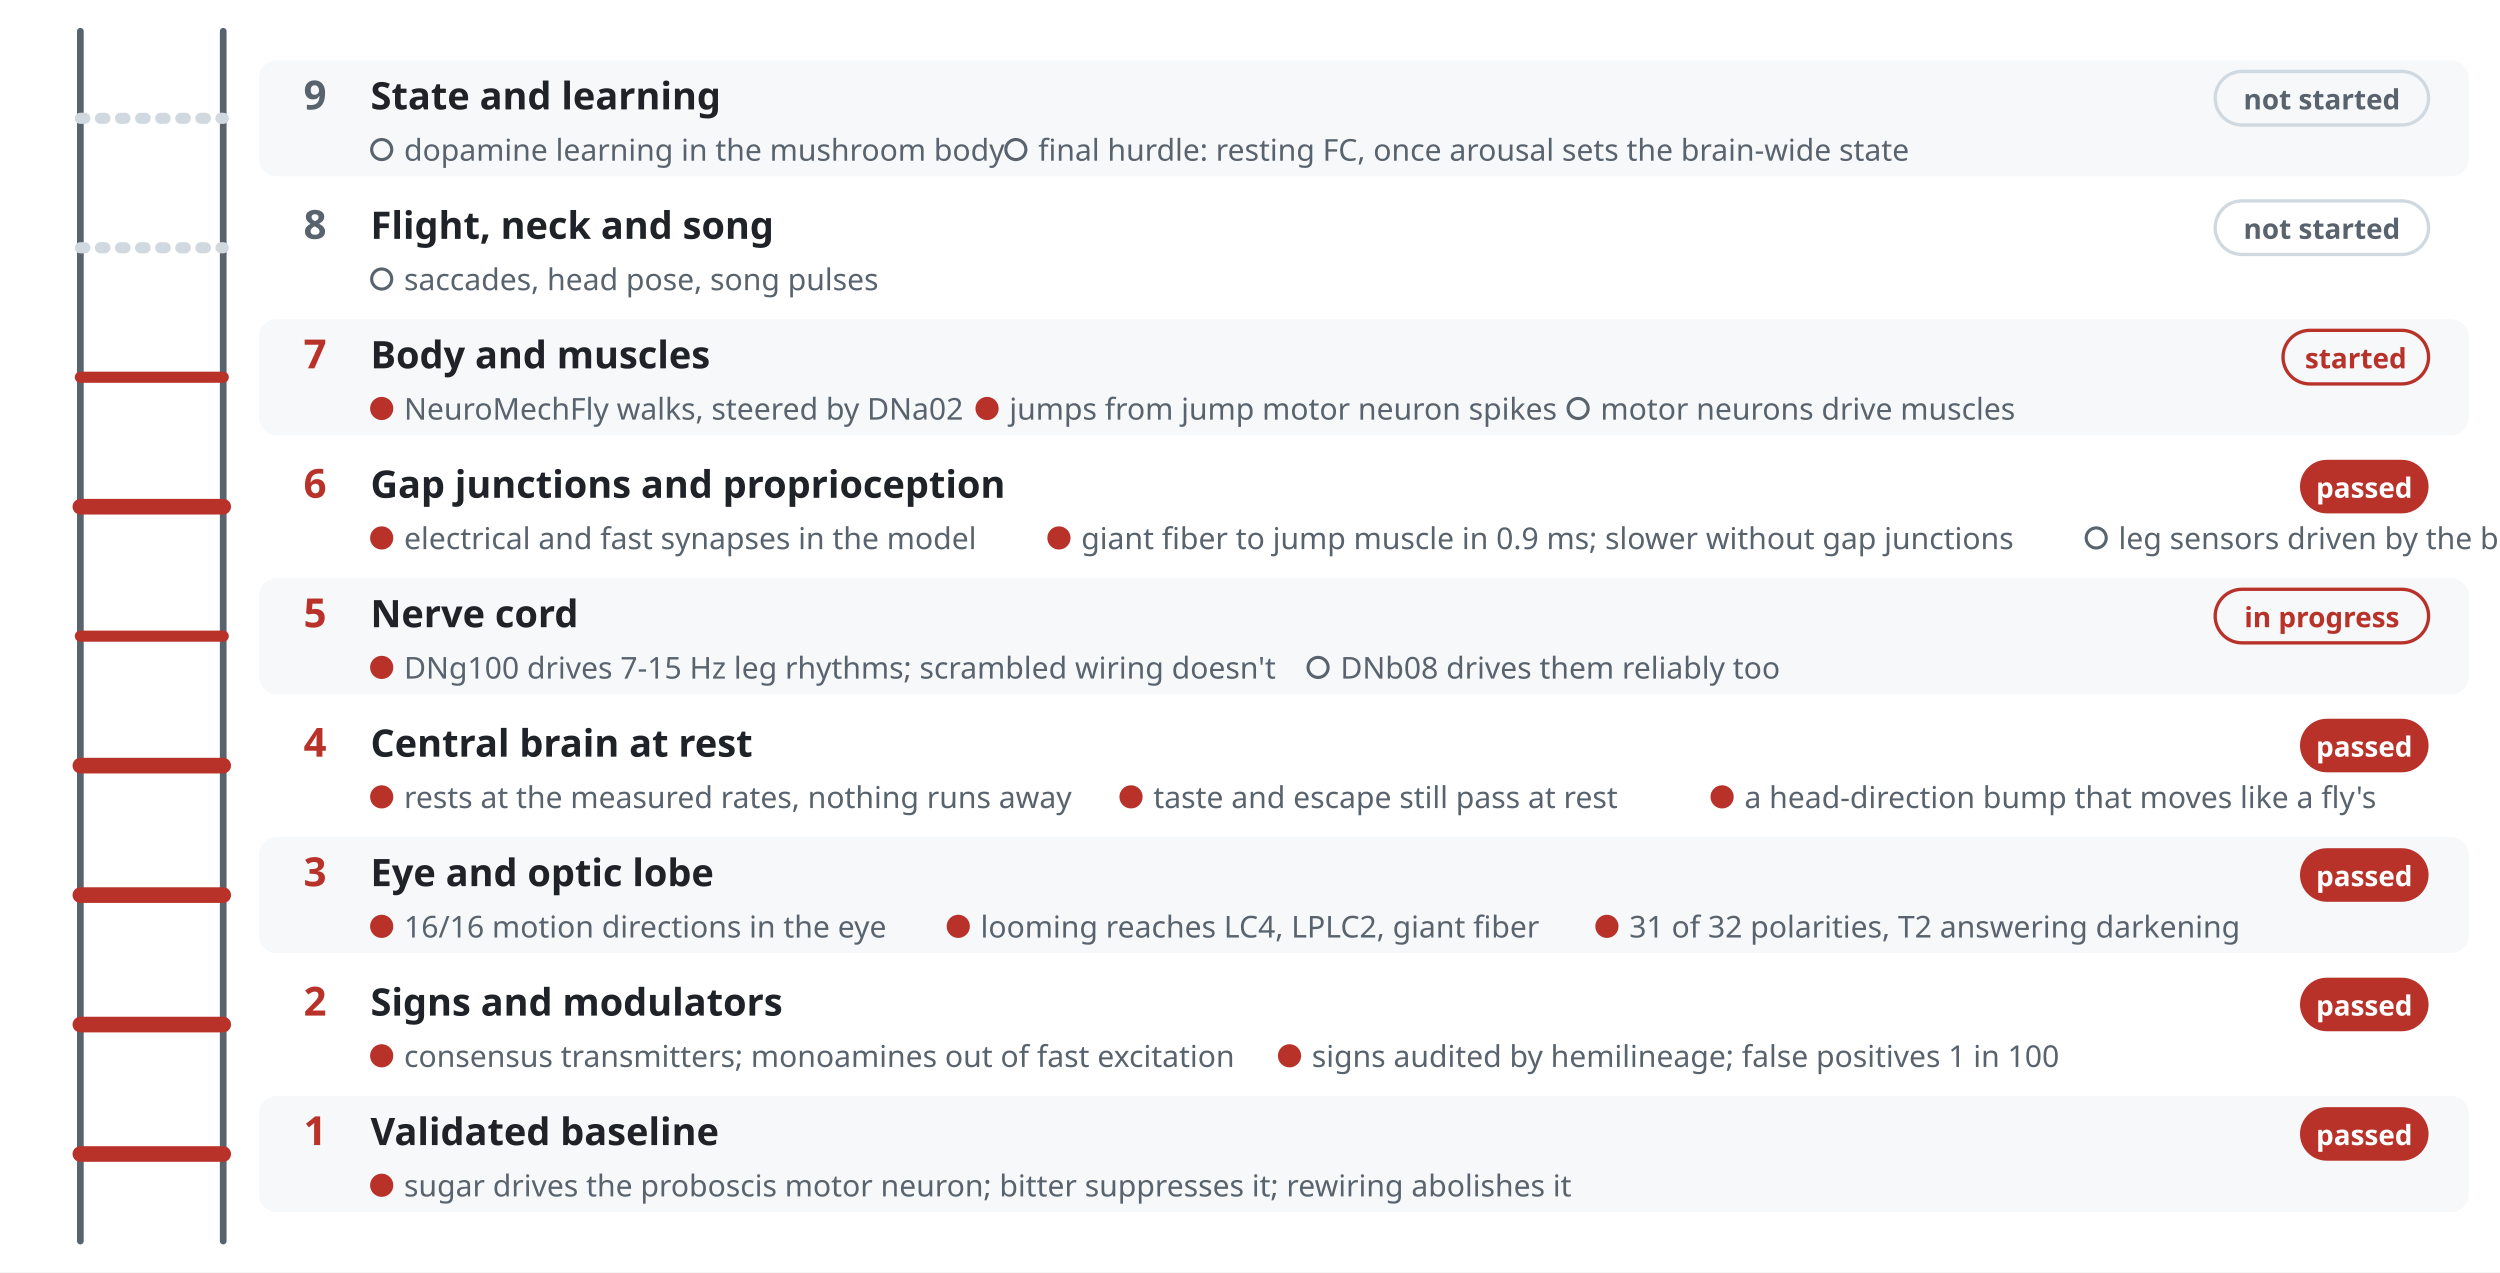
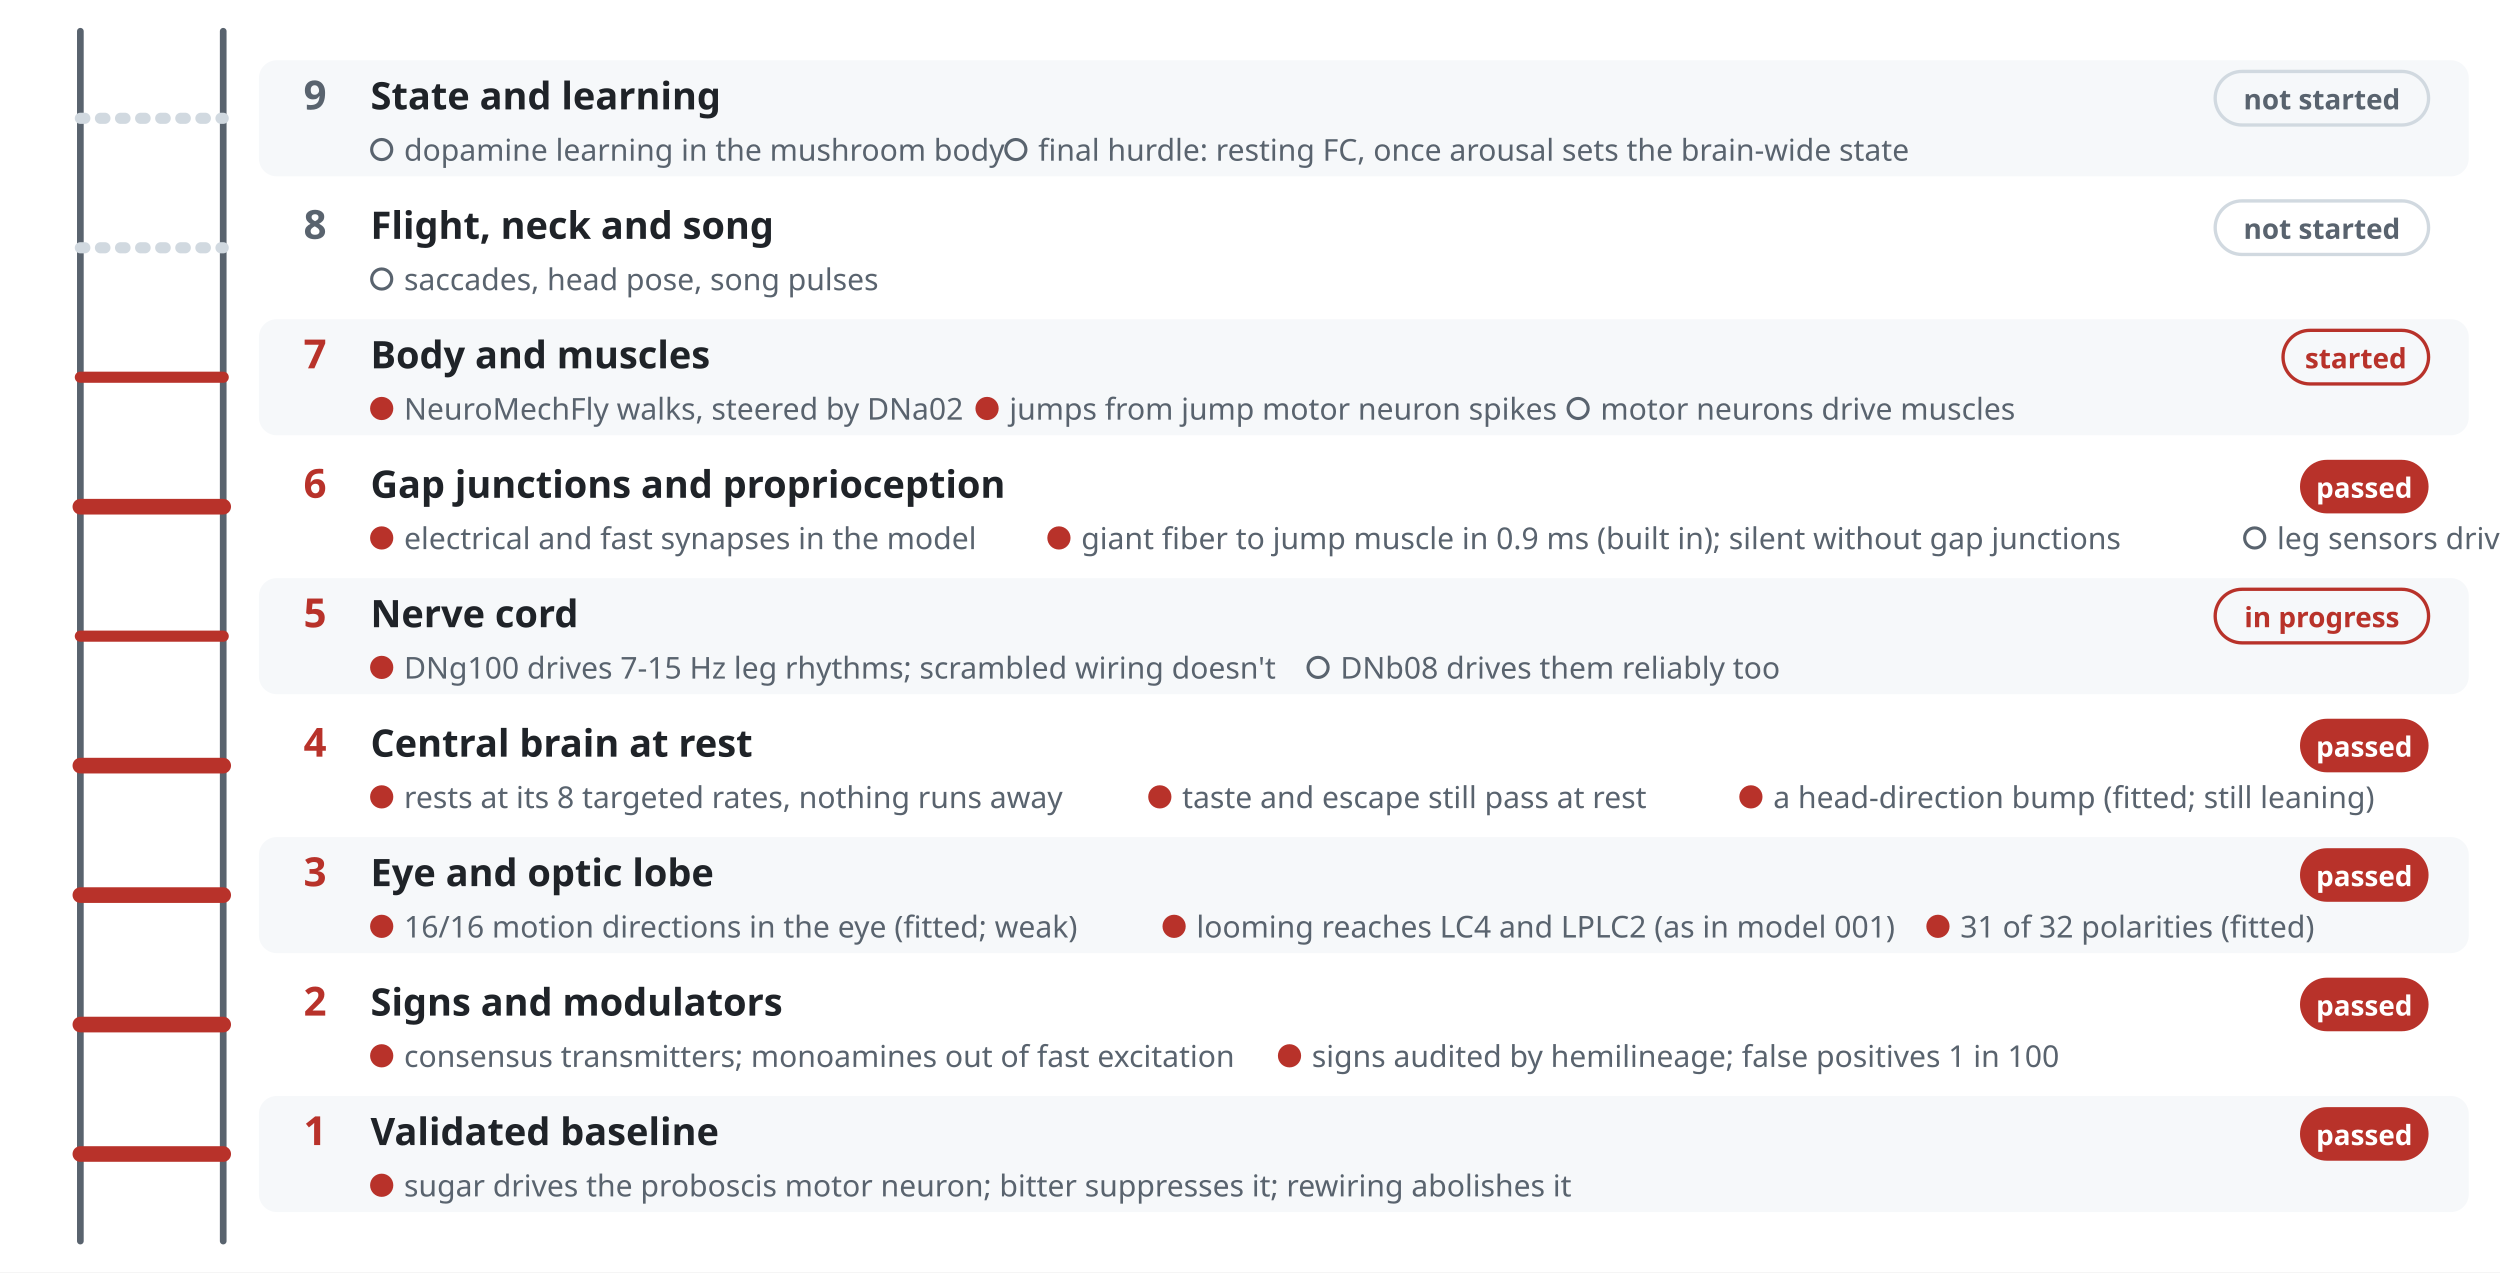
<svg xmlns="http://www.w3.org/2000/svg" width="1120" height="570" viewBox="0 0 1120 570" role="img" aria-labelledby="t">
  <style>
    text { font-family: -apple-system, BlinkMacSystemFont, 'Segoe UI', 'Noto Sans', Helvetica, Arial, sans-serif; }
    .num { font-size: 18px; font-weight: 700; font-variant-numeric: tabular-nums; }
    .name { font-size: 17px; font-weight: 600; fill: #1f2328; }
    .mark { font-size: 13.5px; fill: #59636e; }
    .pill { font-size: 12.5px; font-weight: 600; }
    </style>
  <rect width="1120" height="570" fill="#ffffff" />
  <path d="M36 14V556M100 14V556" stroke="#59636e" stroke-width="3" stroke-linecap="round" />
  <g>
    <rect x="116" y="491.0" width="990" height="52" rx="8" fill="#f6f8fa" />
    <path d="M36 517.0H100" stroke="#b8322a" stroke-width="7" stroke-linecap="round" />
    <text x="136" y="513.0" class="num" fill="#b8322a">1</text>
    <text x="166" y="513.0" class="name">Validated baseline</text>
    <rect x="1030.4" y="496.0" width="57.6" height="24" rx="12" fill="#b8322a" />
    <text x="1059.2" y="513.0" class="pill" fill="#ffffff" text-anchor="middle">passed</text>
    <circle cx="171.0" cy="531.0" r="4.5" fill="#b8322a" stroke="#b8322a" stroke-width="1.4" />
    <text x="181.0" y="536.0" class="mark">sugar drives the proboscis motor neuron; bitter suppresses it; rewiring abolishes it</text>
  </g>
  <g>
    <path d="M36 459.0H100" stroke="#b8322a" stroke-width="7" stroke-linecap="round" />
    <text x="136" y="455.0" class="num" fill="#b8322a">2</text>
    <text x="166" y="455.0" class="name">Signs and modulators</text>
    <rect x="1030.4" y="438.0" width="57.6" height="24" rx="12" fill="#b8322a" />
    <text x="1059.2" y="455.0" class="pill" fill="#ffffff" text-anchor="middle">passed</text>
    <circle cx="171.0" cy="473.0" r="4.5" fill="#b8322a" stroke="#b8322a" stroke-width="1.4" />
    <text x="181.0" y="478.0" class="mark">consensus transmitters; monoamines out of fast excitation</text>
    <circle cx="577.7" cy="473.0" r="4.5" fill="#b8322a" stroke="#b8322a" stroke-width="1.4" />
    <text x="587.7" y="478.0" class="mark">signs audited by hemilineage; false positives 1 in 100</text>
  </g>
  <g>
    <rect x="116" y="375.0" width="990" height="52" rx="8" fill="#f6f8fa" />
    <path d="M36 401.0H100" stroke="#b8322a" stroke-width="7" stroke-linecap="round" />
    <text x="136" y="397.0" class="num" fill="#b8322a">3</text>
    <text x="166" y="397.0" class="name">Eye and optic lobe</text>
    <rect x="1030.4" y="380.0" width="57.6" height="24" rx="12" fill="#b8322a" />
    <text x="1059.2" y="397.0" class="pill" fill="#ffffff" text-anchor="middle">passed</text>
    <circle cx="171.0" cy="415.0" r="4.5" fill="#b8322a" stroke="#b8322a" stroke-width="1.4" />
-     <text x="181.0" y="420.0" class="mark">16/16 motion directions in the eye</text>
-     <circle cx="429.3" cy="415.0" r="4.5" fill="#b8322a" stroke="#b8322a" stroke-width="1.4" />
-     <text x="439.3" y="420.0" class="mark">looming reaches LC4, LPLC2, giant fiber</text>
-     <circle cx="719.9" cy="415.0" r="4.5" fill="#b8322a" stroke="#b8322a" stroke-width="1.4" />
-     <text x="729.9" y="420.0" class="mark">31 of 32 polarities, T2 answering darkening</text>
+     <text x="181.0" y="420.0" class="mark">16/16 motion directions in the eye (fitted; weak)</text>
+     <circle cx="526.0" cy="415.0" r="4.5" fill="#b8322a" stroke="#b8322a" stroke-width="1.4" />
+     <text x="536.0" y="420.0" class="mark">looming reaches LC4 and LPLC2 (as in model 001)</text>
+     <circle cx="868.2" cy="415.0" r="4.5" fill="#b8322a" stroke="#b8322a" stroke-width="1.4" />
+     <text x="878.2" y="420.0" class="mark">31 of 32 polarities (fitted)</text>
  </g>
  <g>
    <path d="M36 343.0H100" stroke="#b8322a" stroke-width="7" stroke-linecap="round" />
    <text x="136" y="339.0" class="num" fill="#b8322a">4</text>
    <text x="166" y="339.0" class="name">Central brain at rest</text>
    <rect x="1030.4" y="322.0" width="57.6" height="24" rx="12" fill="#b8322a" />
    <text x="1059.2" y="339.0" class="pill" fill="#ffffff" text-anchor="middle">passed</text>
    <circle cx="171.0" cy="357.0" r="4.5" fill="#b8322a" stroke="#b8322a" stroke-width="1.4" />
-     <text x="181.0" y="362.0" class="mark">rests at the measured rates, nothing runs away</text>
-     <circle cx="506.7" cy="357.0" r="4.5" fill="#b8322a" stroke="#b8322a" stroke-width="1.4" />
-     <text x="516.7" y="362.0" class="mark">taste and escape still pass at rest</text>
-     <circle cx="771.5" cy="357.0" r="4.5" fill="#b8322a" stroke="#b8322a" stroke-width="1.4" />
-     <text x="781.5" y="362.0" class="mark">a head-direction bump that moves like a fly's</text>
+     <text x="181.0" y="362.0" class="mark">rests at its 8 targeted rates, nothing runs away</text>
+     <circle cx="519.6" cy="357.0" r="4.5" fill="#b8322a" stroke="#b8322a" stroke-width="1.4" />
+     <text x="529.6" y="362.0" class="mark">taste and escape still pass at rest</text>
+     <circle cx="784.4" cy="357.0" r="4.5" fill="#b8322a" stroke="#b8322a" stroke-width="1.4" />
+     <text x="794.4" y="362.0" class="mark">a head-direction bump (fitted; still leaning)</text>
  </g>
  <g>
    <rect x="116" y="259.0" width="990" height="52" rx="8" fill="#f6f8fa" />
    <path d="M36 285.0H100" stroke="#b8322a" stroke-width="5" stroke-linecap="round" />
    <text x="136" y="281.0" class="num" fill="#b8322a">5</text>
    <text x="166" y="281.0" class="name">Nerve cord</text>
    <rect x="992.4" y="264.0" width="95.6" height="24" rx="12" fill="none" stroke="#b8322a" stroke-width="1.5" />
    <text x="1040.2" y="281.0" class="pill" fill="#b8322a" text-anchor="middle">in progress</text>
    <circle cx="171.0" cy="299.0" r="4.5" fill="#b8322a" stroke="#b8322a" stroke-width="1.4" />
    <text x="181.0" y="304.0" class="mark">DNg100 drives 7-15 Hz leg rhythms; scrambled wiring doesn't</text>
    <circle cx="590.5" cy="299.0" r="4.5" fill="none" stroke="#59636e" stroke-width="1.4" />
    <text x="600.5" y="304.0" class="mark">DNb08 drives them reliably too</text>
  </g>
  <g>
    <path d="M36 227.0H100" stroke="#b8322a" stroke-width="7" stroke-linecap="round" />
    <text x="136" y="223.0" class="num" fill="#b8322a">6</text>
    <text x="166" y="223.0" class="name">Gap junctions and proprioception</text>
    <rect x="1030.4" y="206.0" width="57.6" height="24" rx="12" fill="#b8322a" />
    <text x="1059.2" y="223.0" class="pill" fill="#ffffff" text-anchor="middle">passed</text>
    <circle cx="171.0" cy="241.0" r="4.5" fill="#b8322a" stroke="#b8322a" stroke-width="1.4" />
    <text x="181.0" y="246.0" class="mark">electrical and fast synapses in the model</text>
    <circle cx="474.4" cy="241.0" r="4.5" fill="#b8322a" stroke="#b8322a" stroke-width="1.4" />
-     <text x="484.4" y="246.0" class="mark">giant fiber to jump muscle in 0.9 ms; slower without gap junctions</text>
-     <circle cx="939.1" cy="241.0" r="4.5" fill="none" stroke="#59636e" stroke-width="1.4" />
-     <text x="949.1" y="246.0" class="mark">leg sensors driven by the body</text>
+     <text x="484.4" y="246.0" class="mark">giant fiber to jump muscle in 0.9 ms (built in); silent without gap junctions</text>
+     <circle cx="1010.1" cy="241.0" r="4.5" fill="none" stroke="#59636e" stroke-width="1.4" />
+     <text x="1020.1" y="246.0" class="mark">leg sensors driven by the body</text>
  </g>
  <g>
    <rect x="116" y="143.0" width="990" height="52" rx="8" fill="#f6f8fa" />
    <path d="M36 169.0H100" stroke="#b8322a" stroke-width="5" stroke-linecap="round" />
    <text x="136" y="165.0" class="num" fill="#b8322a">7</text>
    <text x="166" y="165.0" class="name">Body and muscles</text>
    <rect x="1022.8" y="148.0" width="65.2" height="24" rx="12" fill="none" stroke="#b8322a" stroke-width="1.5" />
    <text x="1055.4" y="165.0" class="pill" fill="#b8322a" text-anchor="middle">started</text>
    <circle cx="171.0" cy="183.0" r="4.5" fill="#b8322a" stroke="#b8322a" stroke-width="1.4" />
    <text x="181.0" y="188.0" class="mark">NeuroMechFly walks, steered by DNa02</text>
    <circle cx="442.2" cy="183.0" r="4.5" fill="#b8322a" stroke="#b8322a" stroke-width="1.4" />
    <text x="452.2" y="188.0" class="mark">jumps from jump motor neuron spikes</text>
    <circle cx="707.0" cy="183.0" r="4.5" fill="none" stroke="#59636e" stroke-width="1.4" />
    <text x="717.0" y="188.0" class="mark">motor neurons drive muscles</text>
  </g>
  <g>
    <path d="M36 111.0H100" stroke="#d1d9e0" stroke-width="5" stroke-linecap="round" stroke-dasharray="2 7" />
    <text x="136" y="107.0" class="num" fill="#59636e">8</text>
    <text x="166" y="107.0" class="name">Flight, neck and song</text>
    <rect x="992.4" y="90.0" width="95.6" height="24" rx="12" fill="none" stroke="#d1d9e0" stroke-width="1.5" />
    <text x="1040.2" y="107.0" class="pill" fill="#59636e" text-anchor="middle">not started</text>
    <circle cx="171.0" cy="125.0" r="4.5" fill="none" stroke="#59636e" stroke-width="1.4" />
    <text x="181.0" y="130.0" class="mark">saccades, head pose, song pulses</text>
  </g>
  <g>
    <rect x="116" y="27.0" width="990" height="52" rx="8" fill="#f6f8fa" />
    <path d="M36 53.0H100" stroke="#d1d9e0" stroke-width="5" stroke-linecap="round" stroke-dasharray="2 7" />
    <text x="136" y="49.0" class="num" fill="#59636e">9</text>
    <text x="166" y="49.0" class="name">State and learning</text>
    <rect x="992.4" y="32.0" width="95.6" height="24" rx="12" fill="none" stroke="#d1d9e0" stroke-width="1.5" />
    <text x="1040.2" y="49.0" class="pill" fill="#59636e" text-anchor="middle">not started</text>
    <circle cx="171.0" cy="67.0" r="4.5" fill="none" stroke="#59636e" stroke-width="1.4" />
    <text x="181.0" y="72.0" class="mark">dopamine learning in the mushroom body</text>
    <circle cx="455.1" cy="67.0" r="4.5" fill="none" stroke="#59636e" stroke-width="1.4" />
    <text x="465.1" y="72.0" class="mark">final hurdle: resting FC, once arousal sets the brain-wide state</text>
  </g>
</svg>
